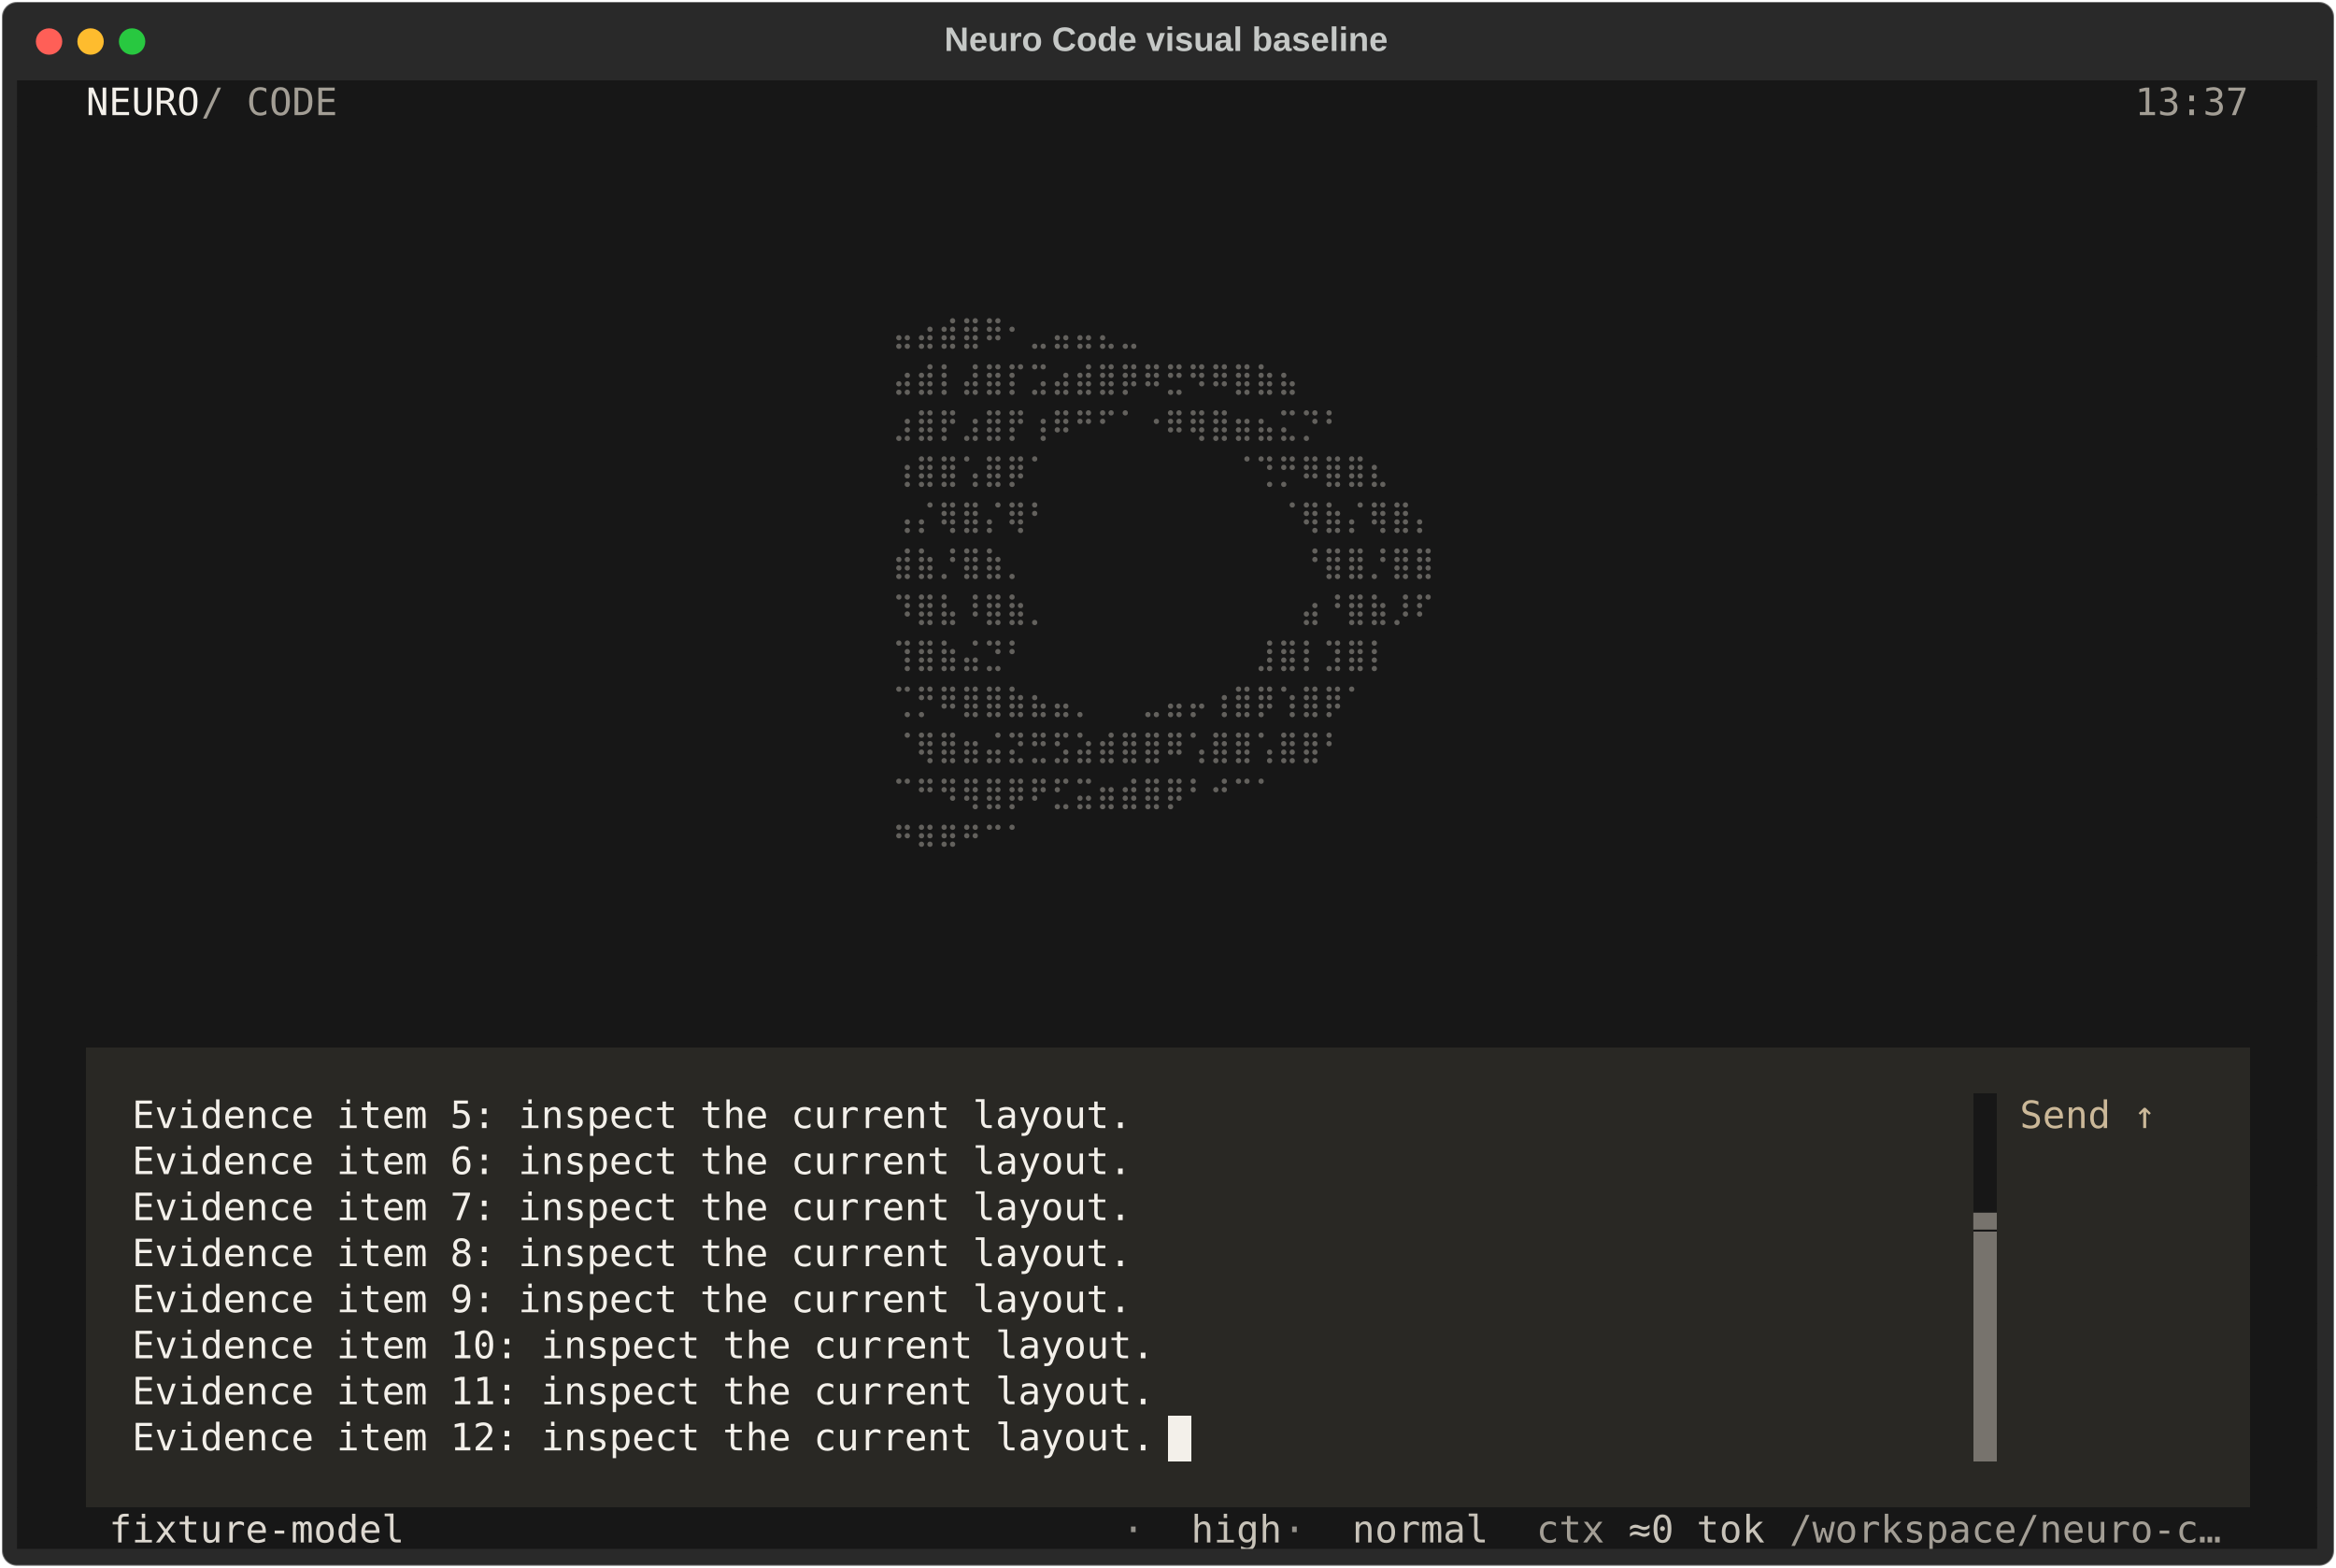
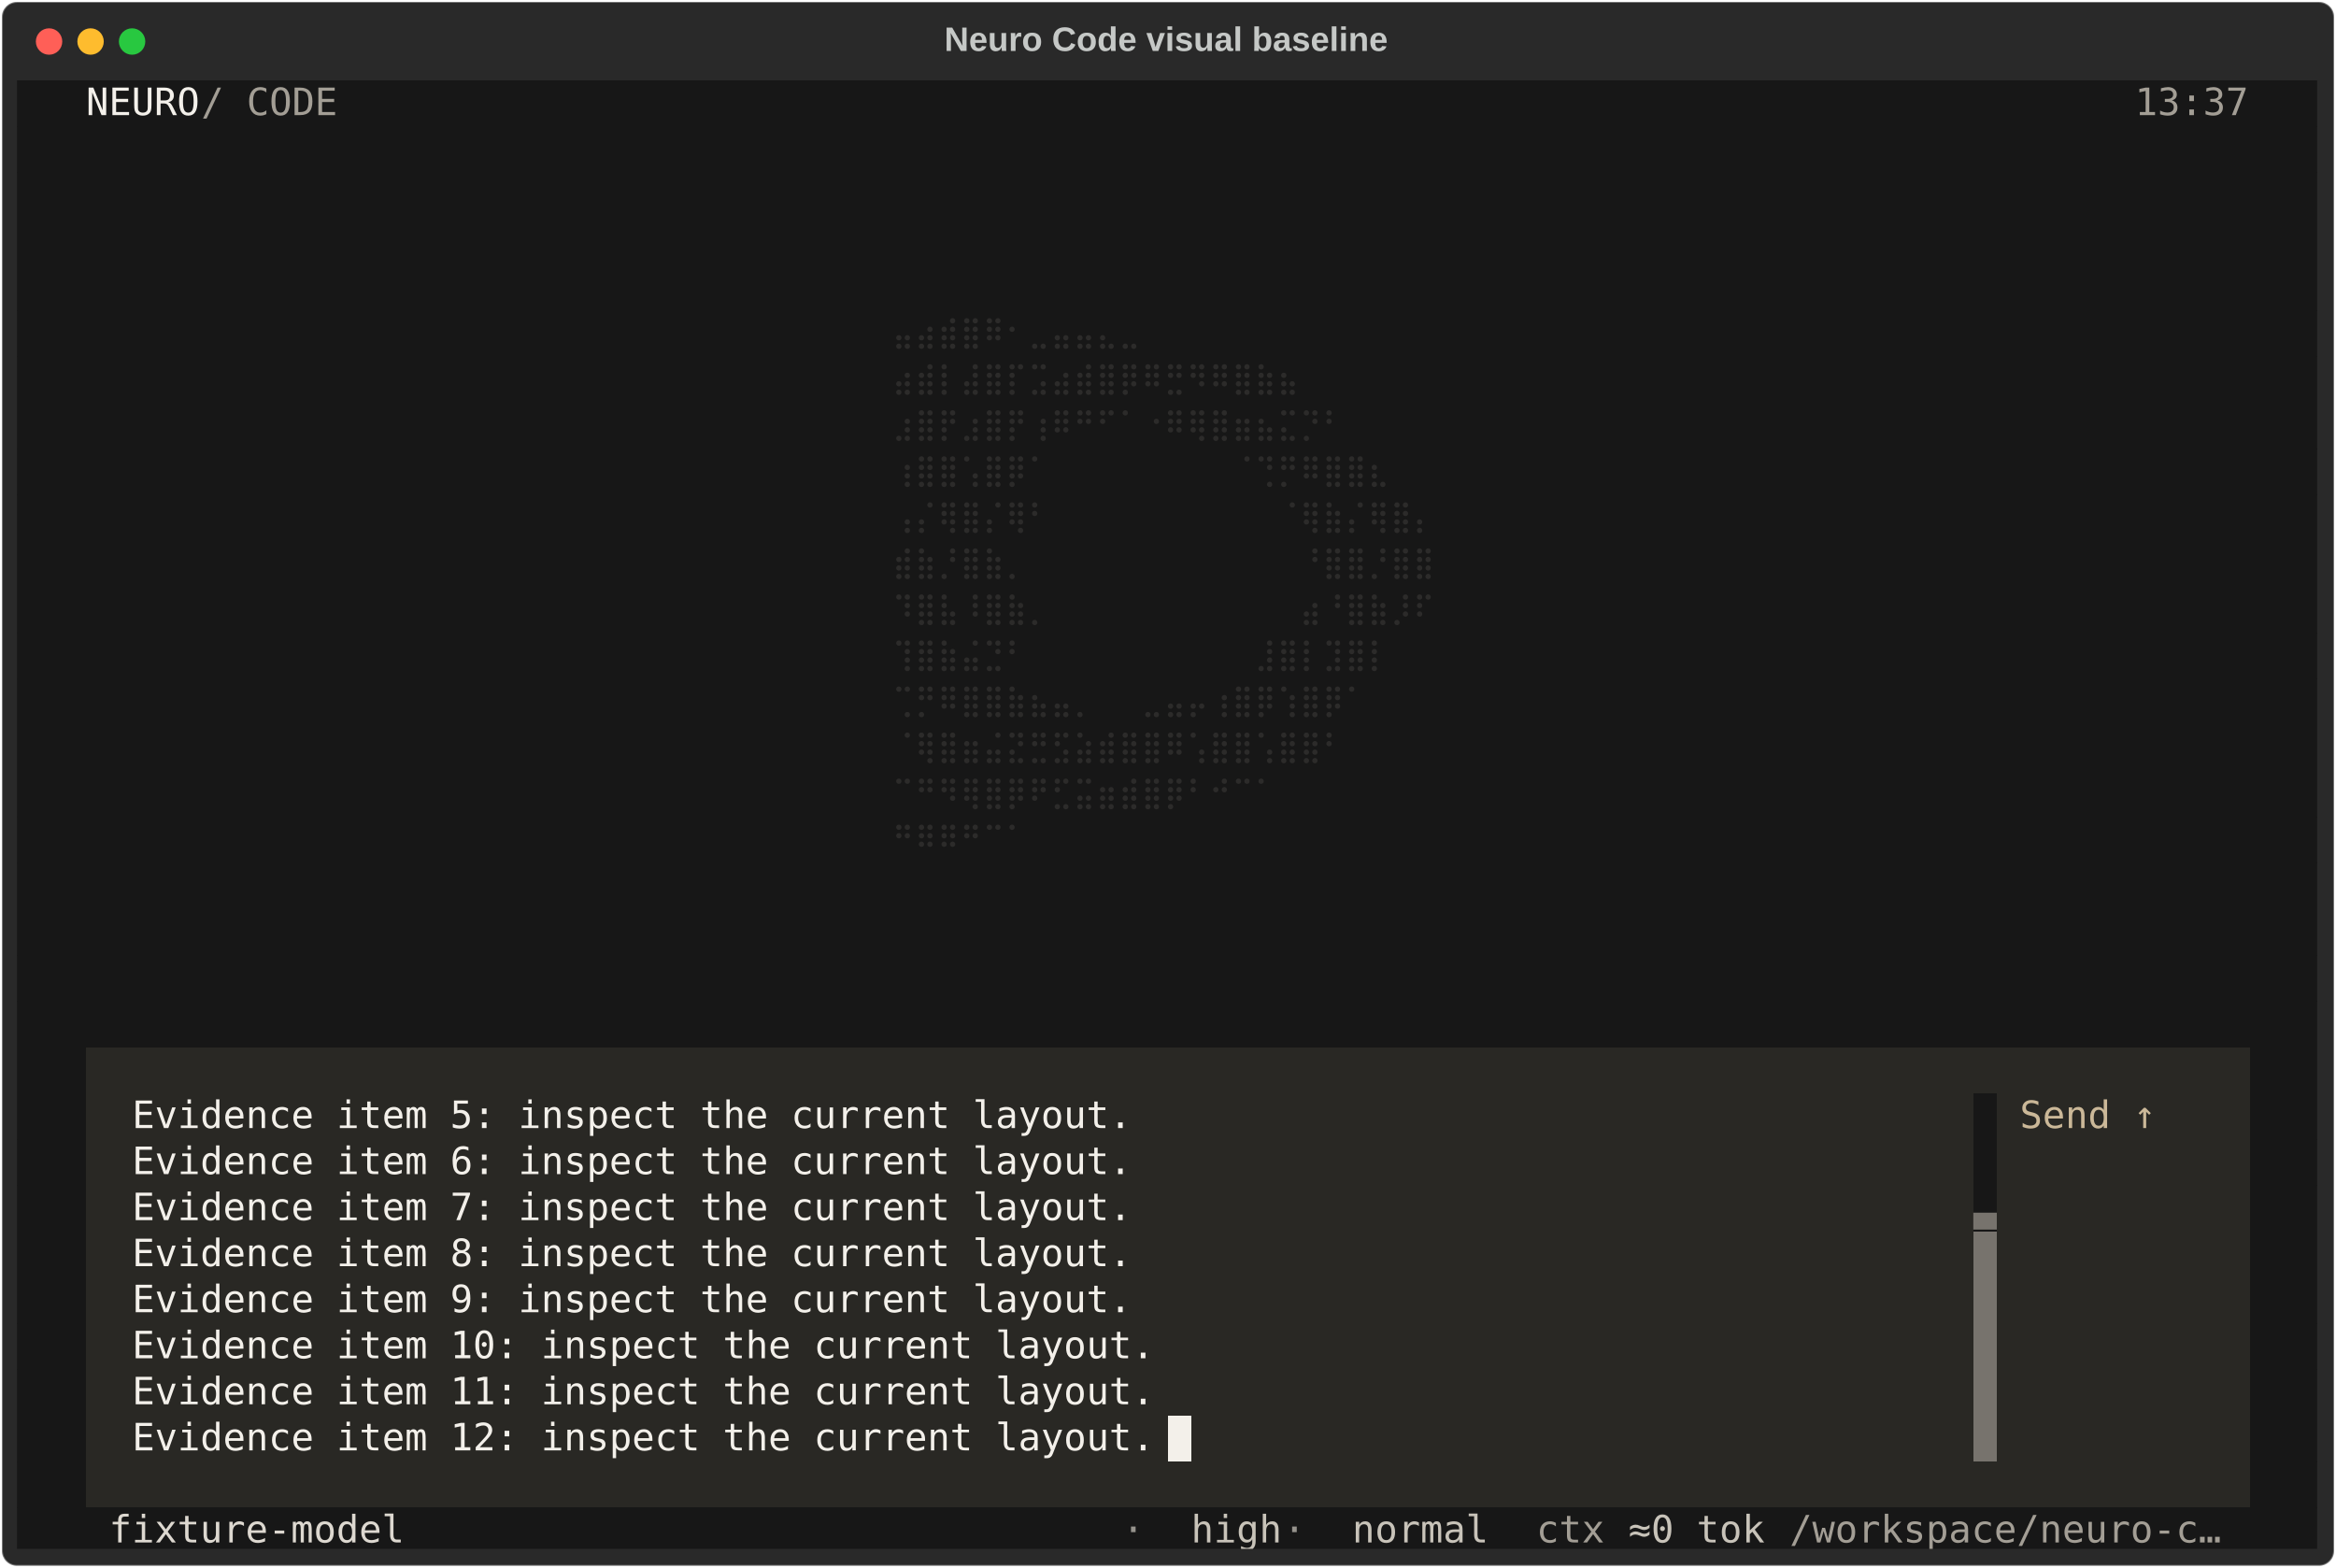
<svg xmlns="http://www.w3.org/2000/svg" class="rich-terminal" viewBox="0 0 1238 830.8">
  <style>

    @font-face {
        font-family: "Fira Code";
        src: local("FiraCode-Regular"),
                url("https://cdnjs.cloudflare.com/ajax/libs/firacode/6.2.0/woff2/FiraCode-Regular.woff2") format("woff2"),
                url("https://cdnjs.cloudflare.com/ajax/libs/firacode/6.2.0/woff/FiraCode-Regular.woff") format("woff");
        font-style: normal;
        font-weight: 400;
    }
    @font-face {
        font-family: "Fira Code";
        src: local("FiraCode-Bold"),
                url("https://cdnjs.cloudflare.com/ajax/libs/firacode/6.2.0/woff2/FiraCode-Bold.woff2") format("woff2"),
                url("https://cdnjs.cloudflare.com/ajax/libs/firacode/6.2.0/woff/FiraCode-Bold.woff") format("woff");
        font-style: bold;
        font-weight: 700;
    }

-     .terminal-3258445114-matrix {
+     .terminal-1847846522-matrix {
        font-family: Fira Code, monospace;
        font-size: 20px;
        line-height: 24.4px;
        font-variant-east-asian: full-width;
    }

-     .terminal-3258445114-title {
+     .terminal-1847846522-title {
        font-size: 18px;
        font-weight: bold;
        font-family: arial;
    }

-     .terminal-3258445114-r1 { fill: #c5c8c6 }
- .terminal-3258445114-r2 { fill: #f3f0ea }
- .terminal-3258445114-r3 { fill: #a39e95 }
- .terminal-3258445114-r4 { fill: #ece9e3 }
- .terminal-3258445114-r5 { fill: #63615d }
- .terminal-3258445114-r6 { fill: #cbb898 }
- .terminal-3258445114-r7 { fill: #77736d }
- .terminal-3258445114-r8 { fill: #292824 }
- .terminal-3258445114-r9 { fill: #ddd8d0 }
- .terminal-3258445114-r10 { fill: #96938d }
- .terminal-3258445114-r11 { fill: #c8c3b9 }
+     .terminal-1847846522-r1 { fill: #c5c8c6 }
+ .terminal-1847846522-r2 { fill: #f3f0ea }
+ .terminal-1847846522-r3 { fill: #a39e95 }
+ .terminal-1847846522-r4 { fill: #ece9e3 }
+ .terminal-1847846522-r5 { fill: #2c2b2a }
+ .terminal-1847846522-r6 { fill: #cbb898 }
+ .terminal-1847846522-r7 { fill: #77736d }
+ .terminal-1847846522-r8 { fill: #292824 }
+ .terminal-1847846522-r9 { fill: #ddd8d0 }
+ .terminal-1847846522-r10 { fill: #96938d }
+ .terminal-1847846522-r11 { fill: #c8c3b9 }
    </style>
  <defs>
-     <clipPath id="terminal-3258445114-clip-terminal">
+     <clipPath id="terminal-1847846522-clip-terminal">
      <rect x="0" y="0" width="1219.0" height="779.8" />
    </clipPath>
-     <clipPath id="terminal-3258445114-line-0">
+     <clipPath id="terminal-1847846522-line-0">
      <rect x="0" y="1.5" width="1220" height="24.65" />
    </clipPath>
-     <clipPath id="terminal-3258445114-line-1">
+     <clipPath id="terminal-1847846522-line-1">
      <rect x="0" y="25.9" width="1220" height="24.65" />
    </clipPath>
-     <clipPath id="terminal-3258445114-line-2">
+     <clipPath id="terminal-1847846522-line-2">
      <rect x="0" y="50.3" width="1220" height="24.65" />
    </clipPath>
-     <clipPath id="terminal-3258445114-line-3">
+     <clipPath id="terminal-1847846522-line-3">
      <rect x="0" y="74.7" width="1220" height="24.65" />
    </clipPath>
-     <clipPath id="terminal-3258445114-line-4">
+     <clipPath id="terminal-1847846522-line-4">
      <rect x="0" y="99.1" width="1220" height="24.65" />
    </clipPath>
-     <clipPath id="terminal-3258445114-line-5">
+     <clipPath id="terminal-1847846522-line-5">
      <rect x="0" y="123.5" width="1220" height="24.65" />
    </clipPath>
-     <clipPath id="terminal-3258445114-line-6">
+     <clipPath id="terminal-1847846522-line-6">
      <rect x="0" y="147.9" width="1220" height="24.65" />
    </clipPath>
-     <clipPath id="terminal-3258445114-line-7">
+     <clipPath id="terminal-1847846522-line-7">
      <rect x="0" y="172.3" width="1220" height="24.65" />
    </clipPath>
-     <clipPath id="terminal-3258445114-line-8">
+     <clipPath id="terminal-1847846522-line-8">
      <rect x="0" y="196.7" width="1220" height="24.65" />
    </clipPath>
-     <clipPath id="terminal-3258445114-line-9">
+     <clipPath id="terminal-1847846522-line-9">
      <rect x="0" y="221.1" width="1220" height="24.65" />
    </clipPath>
-     <clipPath id="terminal-3258445114-line-10">
+     <clipPath id="terminal-1847846522-line-10">
      <rect x="0" y="245.5" width="1220" height="24.65" />
    </clipPath>
-     <clipPath id="terminal-3258445114-line-11">
+     <clipPath id="terminal-1847846522-line-11">
      <rect x="0" y="269.9" width="1220" height="24.65" />
    </clipPath>
-     <clipPath id="terminal-3258445114-line-12">
+     <clipPath id="terminal-1847846522-line-12">
      <rect x="0" y="294.3" width="1220" height="24.65" />
    </clipPath>
-     <clipPath id="terminal-3258445114-line-13">
+     <clipPath id="terminal-1847846522-line-13">
      <rect x="0" y="318.7" width="1220" height="24.65" />
    </clipPath>
-     <clipPath id="terminal-3258445114-line-14">
+     <clipPath id="terminal-1847846522-line-14">
      <rect x="0" y="343.1" width="1220" height="24.65" />
    </clipPath>
-     <clipPath id="terminal-3258445114-line-15">
+     <clipPath id="terminal-1847846522-line-15">
      <rect x="0" y="367.5" width="1220" height="24.65" />
    </clipPath>
-     <clipPath id="terminal-3258445114-line-16">
+     <clipPath id="terminal-1847846522-line-16">
      <rect x="0" y="391.9" width="1220" height="24.65" />
    </clipPath>
-     <clipPath id="terminal-3258445114-line-17">
+     <clipPath id="terminal-1847846522-line-17">
      <rect x="0" y="416.3" width="1220" height="24.65" />
    </clipPath>
-     <clipPath id="terminal-3258445114-line-18">
+     <clipPath id="terminal-1847846522-line-18">
      <rect x="0" y="440.7" width="1220" height="24.65" />
    </clipPath>
-     <clipPath id="terminal-3258445114-line-19">
+     <clipPath id="terminal-1847846522-line-19">
      <rect x="0" y="465.1" width="1220" height="24.65" />
    </clipPath>
-     <clipPath id="terminal-3258445114-line-20">
+     <clipPath id="terminal-1847846522-line-20">
      <rect x="0" y="489.5" width="1220" height="24.65" />
    </clipPath>
-     <clipPath id="terminal-3258445114-line-21">
+     <clipPath id="terminal-1847846522-line-21">
      <rect x="0" y="513.9" width="1220" height="24.65" />
    </clipPath>
-     <clipPath id="terminal-3258445114-line-22">
+     <clipPath id="terminal-1847846522-line-22">
      <rect x="0" y="538.3" width="1220" height="24.65" />
    </clipPath>
-     <clipPath id="terminal-3258445114-line-23">
+     <clipPath id="terminal-1847846522-line-23">
      <rect x="0" y="562.7" width="1220" height="24.65" />
    </clipPath>
-     <clipPath id="terminal-3258445114-line-24">
+     <clipPath id="terminal-1847846522-line-24">
      <rect x="0" y="587.1" width="1220" height="24.65" />
    </clipPath>
-     <clipPath id="terminal-3258445114-line-25">
+     <clipPath id="terminal-1847846522-line-25">
      <rect x="0" y="611.5" width="1220" height="24.65" />
    </clipPath>
-     <clipPath id="terminal-3258445114-line-26">
+     <clipPath id="terminal-1847846522-line-26">
      <rect x="0" y="635.9" width="1220" height="24.65" />
    </clipPath>
-     <clipPath id="terminal-3258445114-line-27">
+     <clipPath id="terminal-1847846522-line-27">
      <rect x="0" y="660.3" width="1220" height="24.65" />
    </clipPath>
-     <clipPath id="terminal-3258445114-line-28">
+     <clipPath id="terminal-1847846522-line-28">
      <rect x="0" y="684.7" width="1220" height="24.65" />
    </clipPath>
-     <clipPath id="terminal-3258445114-line-29">
+     <clipPath id="terminal-1847846522-line-29">
      <rect x="0" y="709.1" width="1220" height="24.65" />
    </clipPath>
-     <clipPath id="terminal-3258445114-line-30">
+     <clipPath id="terminal-1847846522-line-30">
      <rect x="0" y="733.5" width="1220" height="24.65" />
    </clipPath>
  </defs>
  <rect fill="#292929" stroke="rgba(255,255,255,0.35)" stroke-width="1" x="1" y="1" width="1236" height="828.8" rx="8" />
-   <text class="terminal-3258445114-title" fill="#c5c8c6" text-anchor="middle" x="618" y="27">Neuro Code visual baseline</text>
+   <text class="terminal-1847846522-title" fill="#c5c8c6" text-anchor="middle" x="618" y="27">Neuro Code visual baseline</text>
  <g transform="translate(26,22)">
    <circle cx="0" cy="0" r="7" fill="#ff5f57" />
    <circle cx="22" cy="0" r="7" fill="#febc2e" />
    <circle cx="44" cy="0" r="7" fill="#28c840" />
  </g>
-   <g transform="translate(9, 41)" clip-path="url(#terminal-3258445114-clip-terminal)">
+   <g transform="translate(9, 41)" clip-path="url(#terminal-1847846522-clip-terminal)">
    <rect fill="#171717" x="0" y="1.5" width="36.6" height="24.65" shape-rendering="crispEdges" />
    <rect fill="#171717" x="36.6" y="1.5" width="61" height="24.65" shape-rendering="crispEdges" />
    <rect fill="#171717" x="97.6" y="1.5" width="85.4" height="24.65" shape-rendering="crispEdges" />
    <rect fill="#171717" x="183" y="1.5" width="0" height="24.65" shape-rendering="crispEdges" />
    <rect fill="#171717" x="183" y="1.5" width="939.4" height="24.65" shape-rendering="crispEdges" />
    <rect fill="#171717" x="1122.4" y="1.5" width="61" height="24.65" shape-rendering="crispEdges" />
    <rect fill="#171717" x="1183.4" y="1.5" width="36.6" height="24.65" shape-rendering="crispEdges" />
    <rect fill="#171717" x="0" y="25.9" width="1220" height="24.65" shape-rendering="crispEdges" />
    <rect fill="#171717" x="0" y="50.3" width="36.6" height="24.65" shape-rendering="crispEdges" />
    <rect fill="#171717" x="36.6" y="50.3" width="1146.8" height="24.65" shape-rendering="crispEdges" />
    <rect fill="#171717" x="1183.4" y="50.3" width="36.6" height="24.65" shape-rendering="crispEdges" />
    <rect fill="#171717" x="0" y="74.7" width="36.6" height="24.65" shape-rendering="crispEdges" />
    <rect fill="#171717" x="36.6" y="74.7" width="1146.8" height="24.65" shape-rendering="crispEdges" />
    <rect fill="#171717" x="1183.4" y="74.7" width="36.6" height="24.65" shape-rendering="crispEdges" />
    <rect fill="#171717" x="0" y="99.1" width="36.6" height="24.65" shape-rendering="crispEdges" />
    <rect fill="#171717" x="36.6" y="99.1" width="1146.8" height="24.65" shape-rendering="crispEdges" />
    <rect fill="#171717" x="1183.4" y="99.1" width="36.6" height="24.65" shape-rendering="crispEdges" />
    <rect fill="#171717" x="0" y="123.5" width="36.6" height="24.65" shape-rendering="crispEdges" />
    <rect fill="#171717" x="36.6" y="123.5" width="427" height="24.65" shape-rendering="crispEdges" />
    <rect fill="#171717" x="463.6" y="123.5" width="292.8" height="24.65" shape-rendering="crispEdges" />
    <rect fill="#171717" x="756.4" y="123.5" width="427" height="24.65" shape-rendering="crispEdges" />
    <rect fill="#171717" x="1183.4" y="123.5" width="36.6" height="24.65" shape-rendering="crispEdges" />
    <rect fill="#171717" x="0" y="147.9" width="36.6" height="24.65" shape-rendering="crispEdges" />
    <rect fill="#171717" x="36.6" y="147.9" width="427" height="24.65" shape-rendering="crispEdges" />
    <rect fill="#171717" x="463.6" y="147.9" width="292.8" height="24.65" shape-rendering="crispEdges" />
    <rect fill="#171717" x="756.4" y="147.9" width="427" height="24.65" shape-rendering="crispEdges" />
    <rect fill="#171717" x="1183.4" y="147.9" width="36.6" height="24.65" shape-rendering="crispEdges" />
    <rect fill="#171717" x="0" y="172.3" width="36.6" height="24.65" shape-rendering="crispEdges" />
    <rect fill="#171717" x="36.6" y="172.3" width="427" height="24.65" shape-rendering="crispEdges" />
    <rect fill="#171717" x="463.6" y="172.3" width="292.8" height="24.65" shape-rendering="crispEdges" />
    <rect fill="#171717" x="756.4" y="172.3" width="427" height="24.65" shape-rendering="crispEdges" />
    <rect fill="#171717" x="1183.4" y="172.3" width="36.6" height="24.65" shape-rendering="crispEdges" />
    <rect fill="#171717" x="0" y="196.7" width="36.6" height="24.65" shape-rendering="crispEdges" />
    <rect fill="#171717" x="36.6" y="196.7" width="427" height="24.65" shape-rendering="crispEdges" />
    <rect fill="#171717" x="463.6" y="196.7" width="292.8" height="24.65" shape-rendering="crispEdges" />
    <rect fill="#171717" x="756.4" y="196.7" width="427" height="24.65" shape-rendering="crispEdges" />
    <rect fill="#171717" x="1183.4" y="196.7" width="36.6" height="24.65" shape-rendering="crispEdges" />
    <rect fill="#171717" x="0" y="221.1" width="36.6" height="24.65" shape-rendering="crispEdges" />
    <rect fill="#171717" x="36.6" y="221.1" width="427" height="24.65" shape-rendering="crispEdges" />
    <rect fill="#171717" x="463.6" y="221.1" width="292.8" height="24.65" shape-rendering="crispEdges" />
    <rect fill="#171717" x="756.4" y="221.1" width="427" height="24.65" shape-rendering="crispEdges" />
    <rect fill="#171717" x="1183.4" y="221.1" width="36.6" height="24.65" shape-rendering="crispEdges" />
    <rect fill="#171717" x="0" y="245.5" width="36.6" height="24.65" shape-rendering="crispEdges" />
    <rect fill="#171717" x="36.6" y="245.5" width="427" height="24.65" shape-rendering="crispEdges" />
    <rect fill="#171717" x="463.6" y="245.5" width="292.8" height="24.65" shape-rendering="crispEdges" />
    <rect fill="#171717" x="756.4" y="245.5" width="427" height="24.65" shape-rendering="crispEdges" />
    <rect fill="#171717" x="1183.4" y="245.5" width="36.6" height="24.65" shape-rendering="crispEdges" />
    <rect fill="#171717" x="0" y="269.9" width="36.6" height="24.65" shape-rendering="crispEdges" />
    <rect fill="#171717" x="36.6" y="269.9" width="427" height="24.65" shape-rendering="crispEdges" />
    <rect fill="#171717" x="463.6" y="269.9" width="292.8" height="24.65" shape-rendering="crispEdges" />
    <rect fill="#171717" x="756.4" y="269.9" width="427" height="24.65" shape-rendering="crispEdges" />
    <rect fill="#171717" x="1183.4" y="269.9" width="36.6" height="24.65" shape-rendering="crispEdges" />
    <rect fill="#171717" x="0" y="294.3" width="36.6" height="24.65" shape-rendering="crispEdges" />
    <rect fill="#171717" x="36.6" y="294.3" width="427" height="24.65" shape-rendering="crispEdges" />
    <rect fill="#171717" x="463.6" y="294.3" width="292.8" height="24.65" shape-rendering="crispEdges" />
    <rect fill="#171717" x="756.4" y="294.3" width="427" height="24.65" shape-rendering="crispEdges" />
    <rect fill="#171717" x="1183.4" y="294.3" width="36.6" height="24.65" shape-rendering="crispEdges" />
    <rect fill="#171717" x="0" y="318.7" width="36.6" height="24.65" shape-rendering="crispEdges" />
    <rect fill="#171717" x="36.6" y="318.7" width="427" height="24.65" shape-rendering="crispEdges" />
    <rect fill="#171717" x="463.6" y="318.7" width="292.8" height="24.65" shape-rendering="crispEdges" />
    <rect fill="#171717" x="756.4" y="318.7" width="427" height="24.65" shape-rendering="crispEdges" />
    <rect fill="#171717" x="1183.4" y="318.7" width="36.6" height="24.65" shape-rendering="crispEdges" />
    <rect fill="#171717" x="0" y="343.1" width="36.6" height="24.65" shape-rendering="crispEdges" />
    <rect fill="#171717" x="36.6" y="343.1" width="427" height="24.65" shape-rendering="crispEdges" />
    <rect fill="#171717" x="463.6" y="343.1" width="292.8" height="24.65" shape-rendering="crispEdges" />
    <rect fill="#171717" x="756.4" y="343.1" width="427" height="24.65" shape-rendering="crispEdges" />
    <rect fill="#171717" x="1183.4" y="343.1" width="36.6" height="24.65" shape-rendering="crispEdges" />
    <rect fill="#171717" x="0" y="367.5" width="36.6" height="24.65" shape-rendering="crispEdges" />
    <rect fill="#171717" x="36.6" y="367.5" width="427" height="24.65" shape-rendering="crispEdges" />
    <rect fill="#171717" x="463.6" y="367.5" width="292.8" height="24.65" shape-rendering="crispEdges" />
    <rect fill="#171717" x="756.4" y="367.5" width="427" height="24.65" shape-rendering="crispEdges" />
    <rect fill="#171717" x="1183.4" y="367.5" width="36.6" height="24.65" shape-rendering="crispEdges" />
    <rect fill="#171717" x="0" y="391.9" width="36.6" height="24.65" shape-rendering="crispEdges" />
    <rect fill="#171717" x="36.6" y="391.9" width="427" height="24.65" shape-rendering="crispEdges" />
    <rect fill="#171717" x="463.6" y="391.9" width="292.8" height="24.65" shape-rendering="crispEdges" />
    <rect fill="#171717" x="756.4" y="391.9" width="427" height="24.65" shape-rendering="crispEdges" />
    <rect fill="#171717" x="1183.4" y="391.9" width="36.6" height="24.65" shape-rendering="crispEdges" />
    <rect fill="#171717" x="0" y="416.3" width="36.6" height="24.65" shape-rendering="crispEdges" />
    <rect fill="#171717" x="36.6" y="416.3" width="1146.8" height="24.65" shape-rendering="crispEdges" />
    <rect fill="#171717" x="1183.4" y="416.3" width="36.6" height="24.65" shape-rendering="crispEdges" />
    <rect fill="#171717" x="0" y="440.7" width="36.6" height="24.65" shape-rendering="crispEdges" />
    <rect fill="#171717" x="36.6" y="440.7" width="1146.8" height="24.65" shape-rendering="crispEdges" />
    <rect fill="#171717" x="1183.4" y="440.7" width="36.6" height="24.65" shape-rendering="crispEdges" />
    <rect fill="#171717" x="0" y="465.1" width="36.6" height="24.65" shape-rendering="crispEdges" />
    <rect fill="#171717" x="36.6" y="465.1" width="1146.8" height="24.65" shape-rendering="crispEdges" />
    <rect fill="#171717" x="1183.4" y="465.1" width="36.6" height="24.65" shape-rendering="crispEdges" />
    <rect fill="#171717" x="0" y="489.5" width="1220" height="24.65" shape-rendering="crispEdges" />
    <rect fill="#171717" x="0" y="513.9" width="36.6" height="24.65" shape-rendering="crispEdges" />
    <rect fill="#292824" x="36.6" y="513.9" width="1146.8" height="24.65" shape-rendering="crispEdges" />
    <rect fill="#171717" x="1183.4" y="513.9" width="36.6" height="24.65" shape-rendering="crispEdges" />
    <rect fill="#171717" x="0" y="538.3" width="36.6" height="24.65" shape-rendering="crispEdges" />
    <rect fill="#292824" x="36.6" y="538.3" width="24.4" height="24.65" shape-rendering="crispEdges" />
    <rect fill="#292824" x="61" y="538.3" width="976" height="24.65" shape-rendering="crispEdges" />
    <rect fill="#171717" x="1037" y="538.3" width="12.2" height="24.65" shape-rendering="crispEdges" />
    <rect fill="#292824" x="1049.2" y="538.3" width="12.2" height="24.65" shape-rendering="crispEdges" />
    <rect fill="#292824" x="1061.4" y="538.3" width="97.6" height="24.65" shape-rendering="crispEdges" />
    <rect fill="#292824" x="1159" y="538.3" width="24.4" height="24.65" shape-rendering="crispEdges" />
    <rect fill="#171717" x="1183.4" y="538.3" width="36.6" height="24.65" shape-rendering="crispEdges" />
    <rect fill="#171717" x="0" y="562.7" width="36.6" height="24.65" shape-rendering="crispEdges" />
    <rect fill="#292824" x="36.6" y="562.7" width="24.4" height="24.65" shape-rendering="crispEdges" />
    <rect fill="#292824" x="61" y="562.7" width="976" height="24.65" shape-rendering="crispEdges" />
    <rect fill="#171717" x="1037" y="562.7" width="12.2" height="24.65" shape-rendering="crispEdges" />
    <rect fill="#292824" x="1049.2" y="562.7" width="122" height="24.65" shape-rendering="crispEdges" />
    <rect fill="#292824" x="1171.2" y="562.7" width="12.2" height="24.65" shape-rendering="crispEdges" />
    <rect fill="#171717" x="1183.4" y="562.7" width="36.6" height="24.65" shape-rendering="crispEdges" />
    <rect fill="#171717" x="0" y="587.1" width="36.6" height="24.65" shape-rendering="crispEdges" />
    <rect fill="#292824" x="36.6" y="587.1" width="24.4" height="24.65" shape-rendering="crispEdges" />
    <rect fill="#292824" x="61" y="587.1" width="976" height="24.65" shape-rendering="crispEdges" />
    <rect fill="#171717" x="1037" y="587.1" width="12.2" height="24.65" shape-rendering="crispEdges" />
    <rect fill="#292824" x="1049.2" y="587.1" width="122" height="24.65" shape-rendering="crispEdges" />
    <rect fill="#292824" x="1171.2" y="587.1" width="12.2" height="24.65" shape-rendering="crispEdges" />
    <rect fill="#171717" x="1183.4" y="587.1" width="36.6" height="24.65" shape-rendering="crispEdges" />
    <rect fill="#171717" x="0" y="611.5" width="36.6" height="24.65" shape-rendering="crispEdges" />
    <rect fill="#292824" x="36.6" y="611.5" width="24.4" height="24.65" shape-rendering="crispEdges" />
    <rect fill="#292824" x="61" y="611.5" width="976" height="24.65" shape-rendering="crispEdges" />
    <rect fill="#77736d" x="1037" y="611.5" width="12.2" height="24.65" shape-rendering="crispEdges" />
    <rect fill="#292824" x="1049.2" y="611.5" width="122" height="24.65" shape-rendering="crispEdges" />
    <rect fill="#292824" x="1171.2" y="611.5" width="12.2" height="24.65" shape-rendering="crispEdges" />
    <rect fill="#171717" x="1183.4" y="611.5" width="36.6" height="24.65" shape-rendering="crispEdges" />
    <rect fill="#171717" x="0" y="635.9" width="36.6" height="24.65" shape-rendering="crispEdges" />
    <rect fill="#292824" x="36.6" y="635.9" width="24.4" height="24.65" shape-rendering="crispEdges" />
    <rect fill="#292824" x="61" y="635.9" width="976" height="24.65" shape-rendering="crispEdges" />
    <rect fill="#77736d" x="1037" y="635.9" width="12.2" height="24.65" shape-rendering="crispEdges" />
    <rect fill="#292824" x="1049.2" y="635.9" width="122" height="24.65" shape-rendering="crispEdges" />
    <rect fill="#292824" x="1171.2" y="635.9" width="12.2" height="24.65" shape-rendering="crispEdges" />
    <rect fill="#171717" x="1183.4" y="635.9" width="36.6" height="24.65" shape-rendering="crispEdges" />
    <rect fill="#171717" x="0" y="660.3" width="36.6" height="24.65" shape-rendering="crispEdges" />
    <rect fill="#292824" x="36.6" y="660.3" width="24.4" height="24.65" shape-rendering="crispEdges" />
    <rect fill="#292824" x="61" y="660.3" width="976" height="24.65" shape-rendering="crispEdges" />
    <rect fill="#77736d" x="1037" y="660.3" width="12.2" height="24.65" shape-rendering="crispEdges" />
    <rect fill="#292824" x="1049.2" y="660.3" width="122" height="24.65" shape-rendering="crispEdges" />
    <rect fill="#292824" x="1171.2" y="660.3" width="12.2" height="24.65" shape-rendering="crispEdges" />
    <rect fill="#171717" x="1183.4" y="660.3" width="36.6" height="24.65" shape-rendering="crispEdges" />
    <rect fill="#171717" x="0" y="684.7" width="36.6" height="24.65" shape-rendering="crispEdges" />
    <rect fill="#292824" x="36.6" y="684.7" width="24.4" height="24.65" shape-rendering="crispEdges" />
    <rect fill="#292824" x="61" y="684.7" width="976" height="24.65" shape-rendering="crispEdges" />
    <rect fill="#77736d" x="1037" y="684.7" width="12.2" height="24.65" shape-rendering="crispEdges" />
    <rect fill="#292824" x="1049.2" y="684.7" width="122" height="24.65" shape-rendering="crispEdges" />
    <rect fill="#292824" x="1171.2" y="684.7" width="12.2" height="24.65" shape-rendering="crispEdges" />
    <rect fill="#171717" x="1183.4" y="684.7" width="36.6" height="24.65" shape-rendering="crispEdges" />
    <rect fill="#171717" x="0" y="709.1" width="36.6" height="24.65" shape-rendering="crispEdges" />
    <rect fill="#292824" x="36.6" y="709.1" width="24.4" height="24.65" shape-rendering="crispEdges" />
    <rect fill="#292824" x="61" y="709.1" width="549" height="24.65" shape-rendering="crispEdges" />
    <rect fill="#f3f0ea" x="610" y="709.1" width="12.2" height="24.65" shape-rendering="crispEdges" />
    <rect fill="#292824" x="622.2" y="709.1" width="414.8" height="24.65" shape-rendering="crispEdges" />
    <rect fill="#77736d" x="1037" y="709.1" width="12.2" height="24.65" shape-rendering="crispEdges" />
    <rect fill="#292824" x="1049.2" y="709.1" width="122" height="24.65" shape-rendering="crispEdges" />
    <rect fill="#292824" x="1171.2" y="709.1" width="12.2" height="24.65" shape-rendering="crispEdges" />
    <rect fill="#171717" x="1183.4" y="709.1" width="36.6" height="24.65" shape-rendering="crispEdges" />
    <rect fill="#171717" x="0" y="733.5" width="36.6" height="24.65" shape-rendering="crispEdges" />
    <rect fill="#292824" x="36.6" y="733.5" width="1146.8" height="24.65" shape-rendering="crispEdges" />
    <rect fill="#171717" x="1183.4" y="733.5" width="36.6" height="24.65" shape-rendering="crispEdges" />
    <rect fill="#171717" x="0" y="757.9" width="48.8" height="24.65" shape-rendering="crispEdges" />
    <rect fill="#171717" x="48.8" y="757.9" width="536.8" height="24.65" shape-rendering="crispEdges" />
    <rect fill="#171717" x="585.6" y="757.9" width="36.6" height="24.65" shape-rendering="crispEdges" />
    <rect fill="#171717" x="622.2" y="757.9" width="48.8" height="24.65" shape-rendering="crispEdges" />
    <rect fill="#171717" x="671" y="757.9" width="36.6" height="24.65" shape-rendering="crispEdges" />
    <rect fill="#171717" x="707.6" y="757.9" width="97.6" height="24.65" shape-rendering="crispEdges" />
    <rect fill="#171717" x="805.2" y="757.9" width="48.8" height="24.65" shape-rendering="crispEdges" />
    <rect fill="#171717" x="854" y="757.9" width="85.4" height="24.65" shape-rendering="crispEdges" />
    <rect fill="#171717" x="939.4" y="757.9" width="231.8" height="24.65" shape-rendering="crispEdges" />
    <rect fill="#171717" x="1171.2" y="757.9" width="48.8" height="24.65" shape-rendering="crispEdges" />
-     <g class="terminal-3258445114-matrix">
-       <text class="terminal-3258445114-r2" x="36.6" y="20" textLength="61" clip-path="url(#terminal-3258445114-line-0)">NEURO</text>
-       <text class="terminal-3258445114-r3" x="97.6" y="20" textLength="85.4" clip-path="url(#terminal-3258445114-line-0)"> / CODE</text>
-       <text class="terminal-3258445114-r3" x="1122.4" y="20" textLength="61" clip-path="url(#terminal-3258445114-line-0)">13:37</text>
-       <text class="terminal-3258445114-r1" x="1220" y="20" textLength="12.2" clip-path="url(#terminal-3258445114-line-0)">
- </text>
-       <text class="terminal-3258445114-r1" x="1220" y="44.4" textLength="12.2" clip-path="url(#terminal-3258445114-line-1)">
- </text>
-       <text class="terminal-3258445114-r1" x="1220" y="68.8" textLength="12.2" clip-path="url(#terminal-3258445114-line-2)">
- </text>
-       <text class="terminal-3258445114-r1" x="1220" y="93.2" textLength="12.2" clip-path="url(#terminal-3258445114-line-3)">
- </text>
-       <text class="terminal-3258445114-r1" x="1220" y="117.6" textLength="12.2" clip-path="url(#terminal-3258445114-line-4)">
- </text>
-       <text class="terminal-3258445114-r5" x="463.6" y="142" textLength="292.8" clip-path="url(#terminal-3258445114-line-5)">       ⣤⣴⣾⣿⠿⠂⣀⣤⣤⣄⣀      </text>
-       <text class="terminal-3258445114-r1" x="1220" y="142" textLength="12.2" clip-path="url(#terminal-3258445114-line-5)">
- </text>
-       <text class="terminal-3258445114-r5" x="463.6" y="166.4" textLength="292.8" clip-path="url(#terminal-3258445114-line-6)">   ⣴⣾⡇⣼⣿⡏⣩⣴⣾⣿⡿⠿⣛⠻⠿⣿⣷⣦   </text>
-       <text class="terminal-3258445114-r1" x="1220" y="166.4" textLength="12.2" clip-path="url(#terminal-3258445114-line-6)">
- </text>
-       <text class="terminal-3258445114-r5" x="463.6" y="190.8" textLength="292.8" clip-path="url(#terminal-3258445114-line-7)">  ⣰⣿⡟⣰⣿⡟⢰⠿⠛⠋⠁⠐⠿⢿⣿⣶⣦⣍⡙⠃  </text>
-       <text class="terminal-3258445114-r1" x="1220" y="190.8" textLength="12.2" clip-path="url(#terminal-3258445114-line-7)">
- </text>
-       <text class="terminal-3258445114-r5" x="463.6" y="215.2" textLength="292.8" clip-path="url(#terminal-3258445114-line-8)"> ⢰⣿⣿⢡⣿⡿⠁        ⠈⢙⡛⠿⣿⣿⣆ </text>
-       <text class="terminal-3258445114-r1" x="1220" y="215.2" textLength="12.2" clip-path="url(#terminal-3258445114-line-8)">
- </text>
-       <text class="terminal-3258445114-r5" x="463.6" y="239.6" textLength="292.8" clip-path="url(#terminal-3258445114-line-9)">⢠⡌⢿⣿⡌⢿⠃          ⠈⢿⣷⡌⢿⣿⡄</text>
-       <text class="terminal-3258445114-r1" x="1220" y="239.6" textLength="12.2" clip-path="url(#terminal-3258445114-line-9)">
- </text>
-       <text class="terminal-3258445114-r5" x="463.6" y="264" textLength="292.8" clip-path="url(#terminal-3258445114-line-10)">⣾⣷⡘⣿⣷⡀            ⠘⣿⣿⡘⣿⣿</text>
-       <text class="terminal-3258445114-r1" x="1220" y="264" textLength="12.2" clip-path="url(#terminal-3258445114-line-10)">
- </text>
-       <text class="terminal-3258445114-r5" x="463.6" y="288.4" textLength="292.8" clip-path="url(#terminal-3258445114-line-11)">⠹⣿⣧⠸⣿⣷⡀           ⣴⠘⣿⣷⡸⠏</text>
-       <text class="terminal-3258445114-r1" x="1220" y="288.4" textLength="12.2" clip-path="url(#terminal-3258445114-line-11)">
- </text>
-       <text class="terminal-3258445114-r5" x="463.6" y="312.8" textLength="292.8" clip-path="url(#terminal-3258445114-line-12)"> ⢹⣿⣷⣬⣙⠃          ⣸⣿⡇⣹⣿⡇ </text>
-       <text class="terminal-3258445114-r1" x="1220" y="312.8" textLength="12.2" clip-path="url(#terminal-3258445114-line-12)">
- </text>
-       <text class="terminal-3258445114-r5" x="463.6" y="337.2" textLength="292.8" clip-path="url(#terminal-3258445114-line-13)">  ⢉⡛⠿⣿⣿⣷⣦⣤⡀  ⣀⣤⡤⢰⣿⡿⢱⣿⡿⠁ </text>
-       <text class="terminal-3258445114-r1" x="1220" y="337.2" textLength="12.2" clip-path="url(#terminal-3258445114-line-13)">
- </text>
-       <text class="terminal-3258445114-r5" x="463.6" y="361.6" textLength="292.8" clip-path="url(#terminal-3258445114-line-14)">  ⠈⢿⣿⣶⣬⣝⣛⣫⣵⣾⣿⣿⠿⢡⣿⣿⢡⣿⣿⠃  </text>
-       <text class="terminal-3258445114-r1" x="1220" y="361.6" textLength="12.2" clip-path="url(#terminal-3258445114-line-14)">
- </text>
-       <text class="terminal-3258445114-r5" x="463.6" y="386" textLength="292.8" clip-path="url(#terminal-3258445114-line-15)">    ⠉⠛⠻⢿⣿⡿⠟⣋⣭⣶⣾⣿⡿⠃⠚⠉⠁   </text>
-       <text class="terminal-3258445114-r1" x="1220" y="386" textLength="12.2" clip-path="url(#terminal-3258445114-line-15)">
- </text>
-       <text class="terminal-3258445114-r5" x="463.6" y="410.4" textLength="292.8" clip-path="url(#terminal-3258445114-line-16)">          ⠛⠿⠿⠛⠉⠁        </text>
-       <text class="terminal-3258445114-r1" x="1220" y="410.4" textLength="12.2" clip-path="url(#terminal-3258445114-line-16)">
- </text>
-       <text class="terminal-3258445114-r1" x="1220" y="434.8" textLength="12.2" clip-path="url(#terminal-3258445114-line-17)">
- </text>
-       <text class="terminal-3258445114-r1" x="1220" y="459.2" textLength="12.2" clip-path="url(#terminal-3258445114-line-18)">
- </text>
-       <text class="terminal-3258445114-r1" x="1220" y="483.6" textLength="12.2" clip-path="url(#terminal-3258445114-line-19)">
- </text>
-       <text class="terminal-3258445114-r1" x="1220" y="508" textLength="12.2" clip-path="url(#terminal-3258445114-line-20)">
- </text>
-       <text class="terminal-3258445114-r1" x="1220" y="532.4" textLength="12.2" clip-path="url(#terminal-3258445114-line-21)">
- </text>
-       <text class="terminal-3258445114-r2" x="61" y="556.8" textLength="976" clip-path="url(#terminal-3258445114-line-22)">Evidence item 5: inspect the current layout.                                    </text>
-       <text class="terminal-3258445114-r6" x="1061.4" y="556.8" textLength="97.6" clip-path="url(#terminal-3258445114-line-22)"> Send ↑ </text>
-       <text class="terminal-3258445114-r1" x="1220" y="556.8" textLength="12.2" clip-path="url(#terminal-3258445114-line-22)">
- </text>
-       <text class="terminal-3258445114-r2" x="61" y="581.2" textLength="976" clip-path="url(#terminal-3258445114-line-23)">Evidence item 6: inspect the current layout.                                    </text>
-       <text class="terminal-3258445114-r1" x="1220" y="581.2" textLength="12.2" clip-path="url(#terminal-3258445114-line-23)">
- </text>
-       <text class="terminal-3258445114-r2" x="61" y="605.6" textLength="976" clip-path="url(#terminal-3258445114-line-24)">Evidence item 7: inspect the current layout.                                    </text>
-       <text class="terminal-3258445114-r7" x="1037" y="605.6" textLength="12.2" clip-path="url(#terminal-3258445114-line-24)">▃</text>
-       <text class="terminal-3258445114-r1" x="1220" y="605.6" textLength="12.2" clip-path="url(#terminal-3258445114-line-24)">
- </text>
-       <text class="terminal-3258445114-r2" x="61" y="630" textLength="976" clip-path="url(#terminal-3258445114-line-25)">Evidence item 8: inspect the current layout.                                    </text>
-       <text class="terminal-3258445114-r1" x="1220" y="630" textLength="12.2" clip-path="url(#terminal-3258445114-line-25)">
- </text>
-       <text class="terminal-3258445114-r2" x="61" y="654.4" textLength="976" clip-path="url(#terminal-3258445114-line-26)">Evidence item 9: inspect the current layout.                                    </text>
-       <text class="terminal-3258445114-r1" x="1220" y="654.4" textLength="12.2" clip-path="url(#terminal-3258445114-line-26)">
- </text>
-       <text class="terminal-3258445114-r2" x="61" y="678.8" textLength="976" clip-path="url(#terminal-3258445114-line-27)">Evidence item 10: inspect the current layout.                                   </text>
-       <text class="terminal-3258445114-r1" x="1220" y="678.8" textLength="12.2" clip-path="url(#terminal-3258445114-line-27)">
- </text>
-       <text class="terminal-3258445114-r2" x="61" y="703.2" textLength="976" clip-path="url(#terminal-3258445114-line-28)">Evidence item 11: inspect the current layout.                                   </text>
-       <text class="terminal-3258445114-r1" x="1220" y="703.2" textLength="12.2" clip-path="url(#terminal-3258445114-line-28)">
- </text>
-       <text class="terminal-3258445114-r2" x="61" y="727.6" textLength="549" clip-path="url(#terminal-3258445114-line-29)">Evidence item 12: inspect the current layout.</text>
-       <text class="terminal-3258445114-r1" x="1220" y="727.6" textLength="12.2" clip-path="url(#terminal-3258445114-line-29)">
- </text>
-       <text class="terminal-3258445114-r1" x="1220" y="752" textLength="12.2" clip-path="url(#terminal-3258445114-line-30)">
- </text>
-       <text class="terminal-3258445114-r9" x="48.8" y="776.4" textLength="536.8" clip-path="url(#terminal-3258445114-line-31)">fixture-model                               </text>
-       <text class="terminal-3258445114-r10" x="585.6" y="776.4" textLength="36.6" clip-path="url(#terminal-3258445114-line-31)"> · </text>
-       <text class="terminal-3258445114-r11" x="622.2" y="776.4" textLength="48.8" clip-path="url(#terminal-3258445114-line-31)">high</text>
-       <text class="terminal-3258445114-r10" x="671" y="776.4" textLength="36.6" clip-path="url(#terminal-3258445114-line-31)"> · </text>
-       <text class="terminal-3258445114-r11" x="707.6" y="776.4" textLength="97.6" clip-path="url(#terminal-3258445114-line-31)">normal  </text>
-       <text class="terminal-3258445114-r3" x="805.2" y="776.4" textLength="48.8" clip-path="url(#terminal-3258445114-line-31)">ctx </text>
-       <text class="terminal-3258445114-r11" x="854" y="776.4" textLength="85.4" clip-path="url(#terminal-3258445114-line-31)">≈0 tok </text>
-       <text class="terminal-3258445114-r3" x="939.4" y="776.4" textLength="231.8" clip-path="url(#terminal-3258445114-line-31)">/workspace/neuro-c…</text>
+     <g class="terminal-1847846522-matrix">
+       <text class="terminal-1847846522-r2" x="36.6" y="20" textLength="61" clip-path="url(#terminal-1847846522-line-0)">NEURO</text>
+       <text class="terminal-1847846522-r3" x="97.6" y="20" textLength="85.4" clip-path="url(#terminal-1847846522-line-0)"> / CODE</text>
+       <text class="terminal-1847846522-r3" x="1122.4" y="20" textLength="61" clip-path="url(#terminal-1847846522-line-0)">13:37</text>
+       <text class="terminal-1847846522-r1" x="1220" y="20" textLength="12.2" clip-path="url(#terminal-1847846522-line-0)">
+ </text>
+       <text class="terminal-1847846522-r1" x="1220" y="44.4" textLength="12.2" clip-path="url(#terminal-1847846522-line-1)">
+ </text>
+       <text class="terminal-1847846522-r1" x="1220" y="68.8" textLength="12.2" clip-path="url(#terminal-1847846522-line-2)">
+ </text>
+       <text class="terminal-1847846522-r1" x="1220" y="93.2" textLength="12.2" clip-path="url(#terminal-1847846522-line-3)">
+ </text>
+       <text class="terminal-1847846522-r1" x="1220" y="117.6" textLength="12.2" clip-path="url(#terminal-1847846522-line-4)">
+ </text>
+       <text class="terminal-1847846522-r5" x="463.6" y="142" textLength="292.8" clip-path="url(#terminal-1847846522-line-5)">       ⣤⣴⣾⣿⠿⠂⣀⣤⣤⣄⣀      </text>
+       <text class="terminal-1847846522-r1" x="1220" y="142" textLength="12.2" clip-path="url(#terminal-1847846522-line-5)">
+ </text>
+       <text class="terminal-1847846522-r5" x="463.6" y="166.4" textLength="292.8" clip-path="url(#terminal-1847846522-line-6)">   ⣴⣾⡇⣼⣿⡏⣩⣴⣾⣿⡿⠿⣛⠻⠿⣿⣷⣦   </text>
+       <text class="terminal-1847846522-r1" x="1220" y="166.4" textLength="12.2" clip-path="url(#terminal-1847846522-line-6)">
+ </text>
+       <text class="terminal-1847846522-r5" x="463.6" y="190.8" textLength="292.8" clip-path="url(#terminal-1847846522-line-7)">  ⣰⣿⡟⣰⣿⡟⢰⠿⠛⠋⠁⠐⠿⢿⣿⣶⣦⣍⡙⠃  </text>
+       <text class="terminal-1847846522-r1" x="1220" y="190.8" textLength="12.2" clip-path="url(#terminal-1847846522-line-7)">
+ </text>
+       <text class="terminal-1847846522-r5" x="463.6" y="215.2" textLength="292.8" clip-path="url(#terminal-1847846522-line-8)"> ⢰⣿⣿⢡⣿⡿⠁        ⠈⢙⡛⠿⣿⣿⣆ </text>
+       <text class="terminal-1847846522-r1" x="1220" y="215.2" textLength="12.2" clip-path="url(#terminal-1847846522-line-8)">
+ </text>
+       <text class="terminal-1847846522-r5" x="463.6" y="239.6" textLength="292.8" clip-path="url(#terminal-1847846522-line-9)">⢠⡌⢿⣿⡌⢿⠃          ⠈⢿⣷⡌⢿⣿⡄</text>
+       <text class="terminal-1847846522-r1" x="1220" y="239.6" textLength="12.2" clip-path="url(#terminal-1847846522-line-9)">
+ </text>
+       <text class="terminal-1847846522-r5" x="463.6" y="264" textLength="292.8" clip-path="url(#terminal-1847846522-line-10)">⣾⣷⡘⣿⣷⡀            ⠘⣿⣿⡘⣿⣿</text>
+       <text class="terminal-1847846522-r1" x="1220" y="264" textLength="12.2" clip-path="url(#terminal-1847846522-line-10)">
+ </text>
+       <text class="terminal-1847846522-r5" x="463.6" y="288.4" textLength="292.8" clip-path="url(#terminal-1847846522-line-11)">⠹⣿⣧⠸⣿⣷⡀           ⣴⠘⣿⣷⡸⠏</text>
+       <text class="terminal-1847846522-r1" x="1220" y="288.4" textLength="12.2" clip-path="url(#terminal-1847846522-line-11)">
+ </text>
+       <text class="terminal-1847846522-r5" x="463.6" y="312.8" textLength="292.8" clip-path="url(#terminal-1847846522-line-12)"> ⢹⣿⣷⣬⣙⠃          ⣸⣿⡇⣹⣿⡇ </text>
+       <text class="terminal-1847846522-r1" x="1220" y="312.8" textLength="12.2" clip-path="url(#terminal-1847846522-line-12)">
+ </text>
+       <text class="terminal-1847846522-r5" x="463.6" y="337.2" textLength="292.8" clip-path="url(#terminal-1847846522-line-13)">  ⢉⡛⠿⣿⣿⣷⣦⣤⡀  ⣀⣤⡤⢰⣿⡿⢱⣿⡿⠁ </text>
+       <text class="terminal-1847846522-r1" x="1220" y="337.2" textLength="12.2" clip-path="url(#terminal-1847846522-line-13)">
+ </text>
+       <text class="terminal-1847846522-r5" x="463.6" y="361.6" textLength="292.8" clip-path="url(#terminal-1847846522-line-14)">  ⠈⢿⣿⣶⣬⣝⣛⣫⣵⣾⣿⣿⠿⢡⣿⣿⢡⣿⣿⠃  </text>
+       <text class="terminal-1847846522-r1" x="1220" y="361.6" textLength="12.2" clip-path="url(#terminal-1847846522-line-14)">
+ </text>
+       <text class="terminal-1847846522-r5" x="463.6" y="386" textLength="292.8" clip-path="url(#terminal-1847846522-line-15)">    ⠉⠛⠻⢿⣿⡿⠟⣋⣭⣶⣾⣿⡿⠃⠚⠉⠁   </text>
+       <text class="terminal-1847846522-r1" x="1220" y="386" textLength="12.2" clip-path="url(#terminal-1847846522-line-15)">
+ </text>
+       <text class="terminal-1847846522-r5" x="463.6" y="410.4" textLength="292.8" clip-path="url(#terminal-1847846522-line-16)">          ⠛⠿⠿⠛⠉⠁        </text>
+       <text class="terminal-1847846522-r1" x="1220" y="410.4" textLength="12.2" clip-path="url(#terminal-1847846522-line-16)">
+ </text>
+       <text class="terminal-1847846522-r1" x="1220" y="434.8" textLength="12.2" clip-path="url(#terminal-1847846522-line-17)">
+ </text>
+       <text class="terminal-1847846522-r1" x="1220" y="459.2" textLength="12.2" clip-path="url(#terminal-1847846522-line-18)">
+ </text>
+       <text class="terminal-1847846522-r1" x="1220" y="483.6" textLength="12.2" clip-path="url(#terminal-1847846522-line-19)">
+ </text>
+       <text class="terminal-1847846522-r1" x="1220" y="508" textLength="12.2" clip-path="url(#terminal-1847846522-line-20)">
+ </text>
+       <text class="terminal-1847846522-r1" x="1220" y="532.4" textLength="12.2" clip-path="url(#terminal-1847846522-line-21)">
+ </text>
+       <text class="terminal-1847846522-r2" x="61" y="556.8" textLength="976" clip-path="url(#terminal-1847846522-line-22)">Evidence item 5: inspect the current layout.                                    </text>
+       <text class="terminal-1847846522-r6" x="1061.4" y="556.8" textLength="97.6" clip-path="url(#terminal-1847846522-line-22)"> Send ↑ </text>
+       <text class="terminal-1847846522-r1" x="1220" y="556.8" textLength="12.2" clip-path="url(#terminal-1847846522-line-22)">
+ </text>
+       <text class="terminal-1847846522-r2" x="61" y="581.2" textLength="976" clip-path="url(#terminal-1847846522-line-23)">Evidence item 6: inspect the current layout.                                    </text>
+       <text class="terminal-1847846522-r1" x="1220" y="581.2" textLength="12.2" clip-path="url(#terminal-1847846522-line-23)">
+ </text>
+       <text class="terminal-1847846522-r2" x="61" y="605.6" textLength="976" clip-path="url(#terminal-1847846522-line-24)">Evidence item 7: inspect the current layout.                                    </text>
+       <text class="terminal-1847846522-r7" x="1037" y="605.6" textLength="12.2" clip-path="url(#terminal-1847846522-line-24)">▃</text>
+       <text class="terminal-1847846522-r1" x="1220" y="605.6" textLength="12.2" clip-path="url(#terminal-1847846522-line-24)">
+ </text>
+       <text class="terminal-1847846522-r2" x="61" y="630" textLength="976" clip-path="url(#terminal-1847846522-line-25)">Evidence item 8: inspect the current layout.                                    </text>
+       <text class="terminal-1847846522-r1" x="1220" y="630" textLength="12.2" clip-path="url(#terminal-1847846522-line-25)">
+ </text>
+       <text class="terminal-1847846522-r2" x="61" y="654.4" textLength="976" clip-path="url(#terminal-1847846522-line-26)">Evidence item 9: inspect the current layout.                                    </text>
+       <text class="terminal-1847846522-r1" x="1220" y="654.4" textLength="12.2" clip-path="url(#terminal-1847846522-line-26)">
+ </text>
+       <text class="terminal-1847846522-r2" x="61" y="678.8" textLength="976" clip-path="url(#terminal-1847846522-line-27)">Evidence item 10: inspect the current layout.                                   </text>
+       <text class="terminal-1847846522-r1" x="1220" y="678.8" textLength="12.2" clip-path="url(#terminal-1847846522-line-27)">
+ </text>
+       <text class="terminal-1847846522-r2" x="61" y="703.2" textLength="976" clip-path="url(#terminal-1847846522-line-28)">Evidence item 11: inspect the current layout.                                   </text>
+       <text class="terminal-1847846522-r1" x="1220" y="703.2" textLength="12.2" clip-path="url(#terminal-1847846522-line-28)">
+ </text>
+       <text class="terminal-1847846522-r2" x="61" y="727.6" textLength="549" clip-path="url(#terminal-1847846522-line-29)">Evidence item 12: inspect the current layout.</text>
+       <text class="terminal-1847846522-r1" x="1220" y="727.6" textLength="12.2" clip-path="url(#terminal-1847846522-line-29)">
+ </text>
+       <text class="terminal-1847846522-r1" x="1220" y="752" textLength="12.2" clip-path="url(#terminal-1847846522-line-30)">
+ </text>
+       <text class="terminal-1847846522-r9" x="48.8" y="776.4" textLength="536.8" clip-path="url(#terminal-1847846522-line-31)">fixture-model                               </text>
+       <text class="terminal-1847846522-r10" x="585.6" y="776.4" textLength="36.6" clip-path="url(#terminal-1847846522-line-31)"> · </text>
+       <text class="terminal-1847846522-r11" x="622.2" y="776.4" textLength="48.8" clip-path="url(#terminal-1847846522-line-31)">high</text>
+       <text class="terminal-1847846522-r10" x="671" y="776.4" textLength="36.6" clip-path="url(#terminal-1847846522-line-31)"> · </text>
+       <text class="terminal-1847846522-r11" x="707.6" y="776.4" textLength="97.6" clip-path="url(#terminal-1847846522-line-31)">normal  </text>
+       <text class="terminal-1847846522-r3" x="805.2" y="776.4" textLength="48.8" clip-path="url(#terminal-1847846522-line-31)">ctx </text>
+       <text class="terminal-1847846522-r11" x="854" y="776.4" textLength="85.4" clip-path="url(#terminal-1847846522-line-31)">≈0 tok </text>
+       <text class="terminal-1847846522-r3" x="939.4" y="776.4" textLength="231.8" clip-path="url(#terminal-1847846522-line-31)">/workspace/neuro-c…</text>
    </g>
  </g>
</svg>
